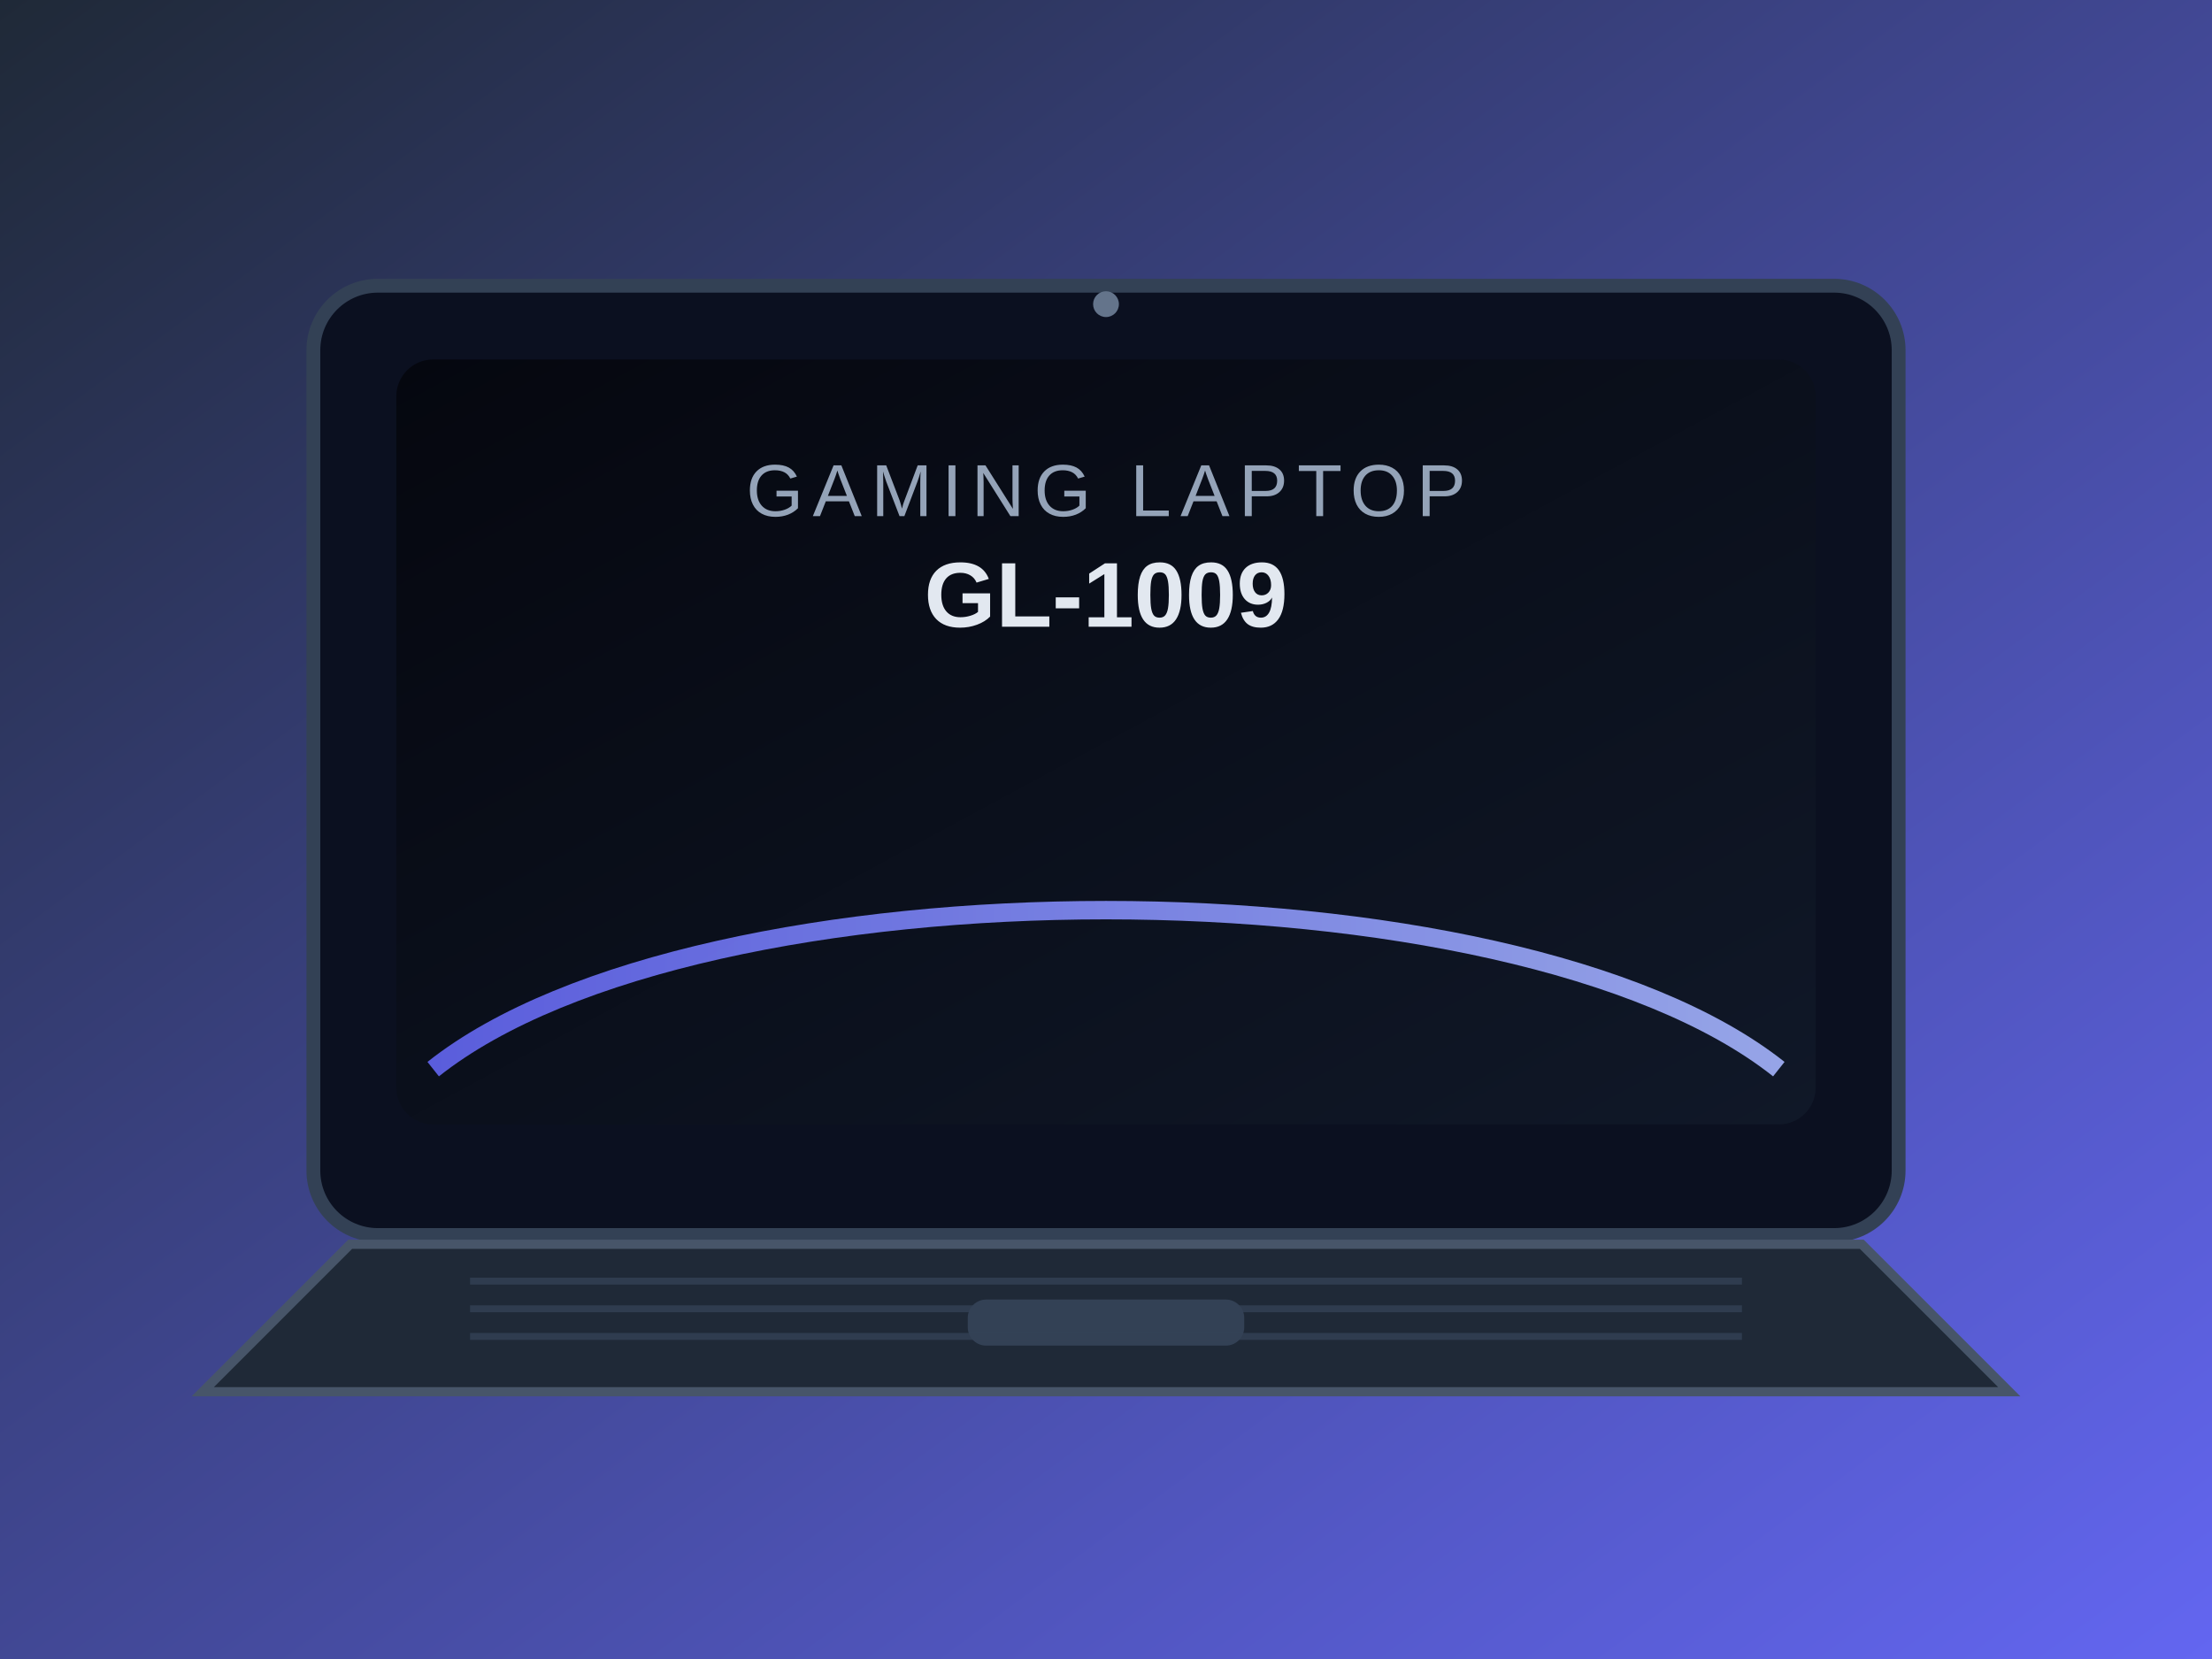
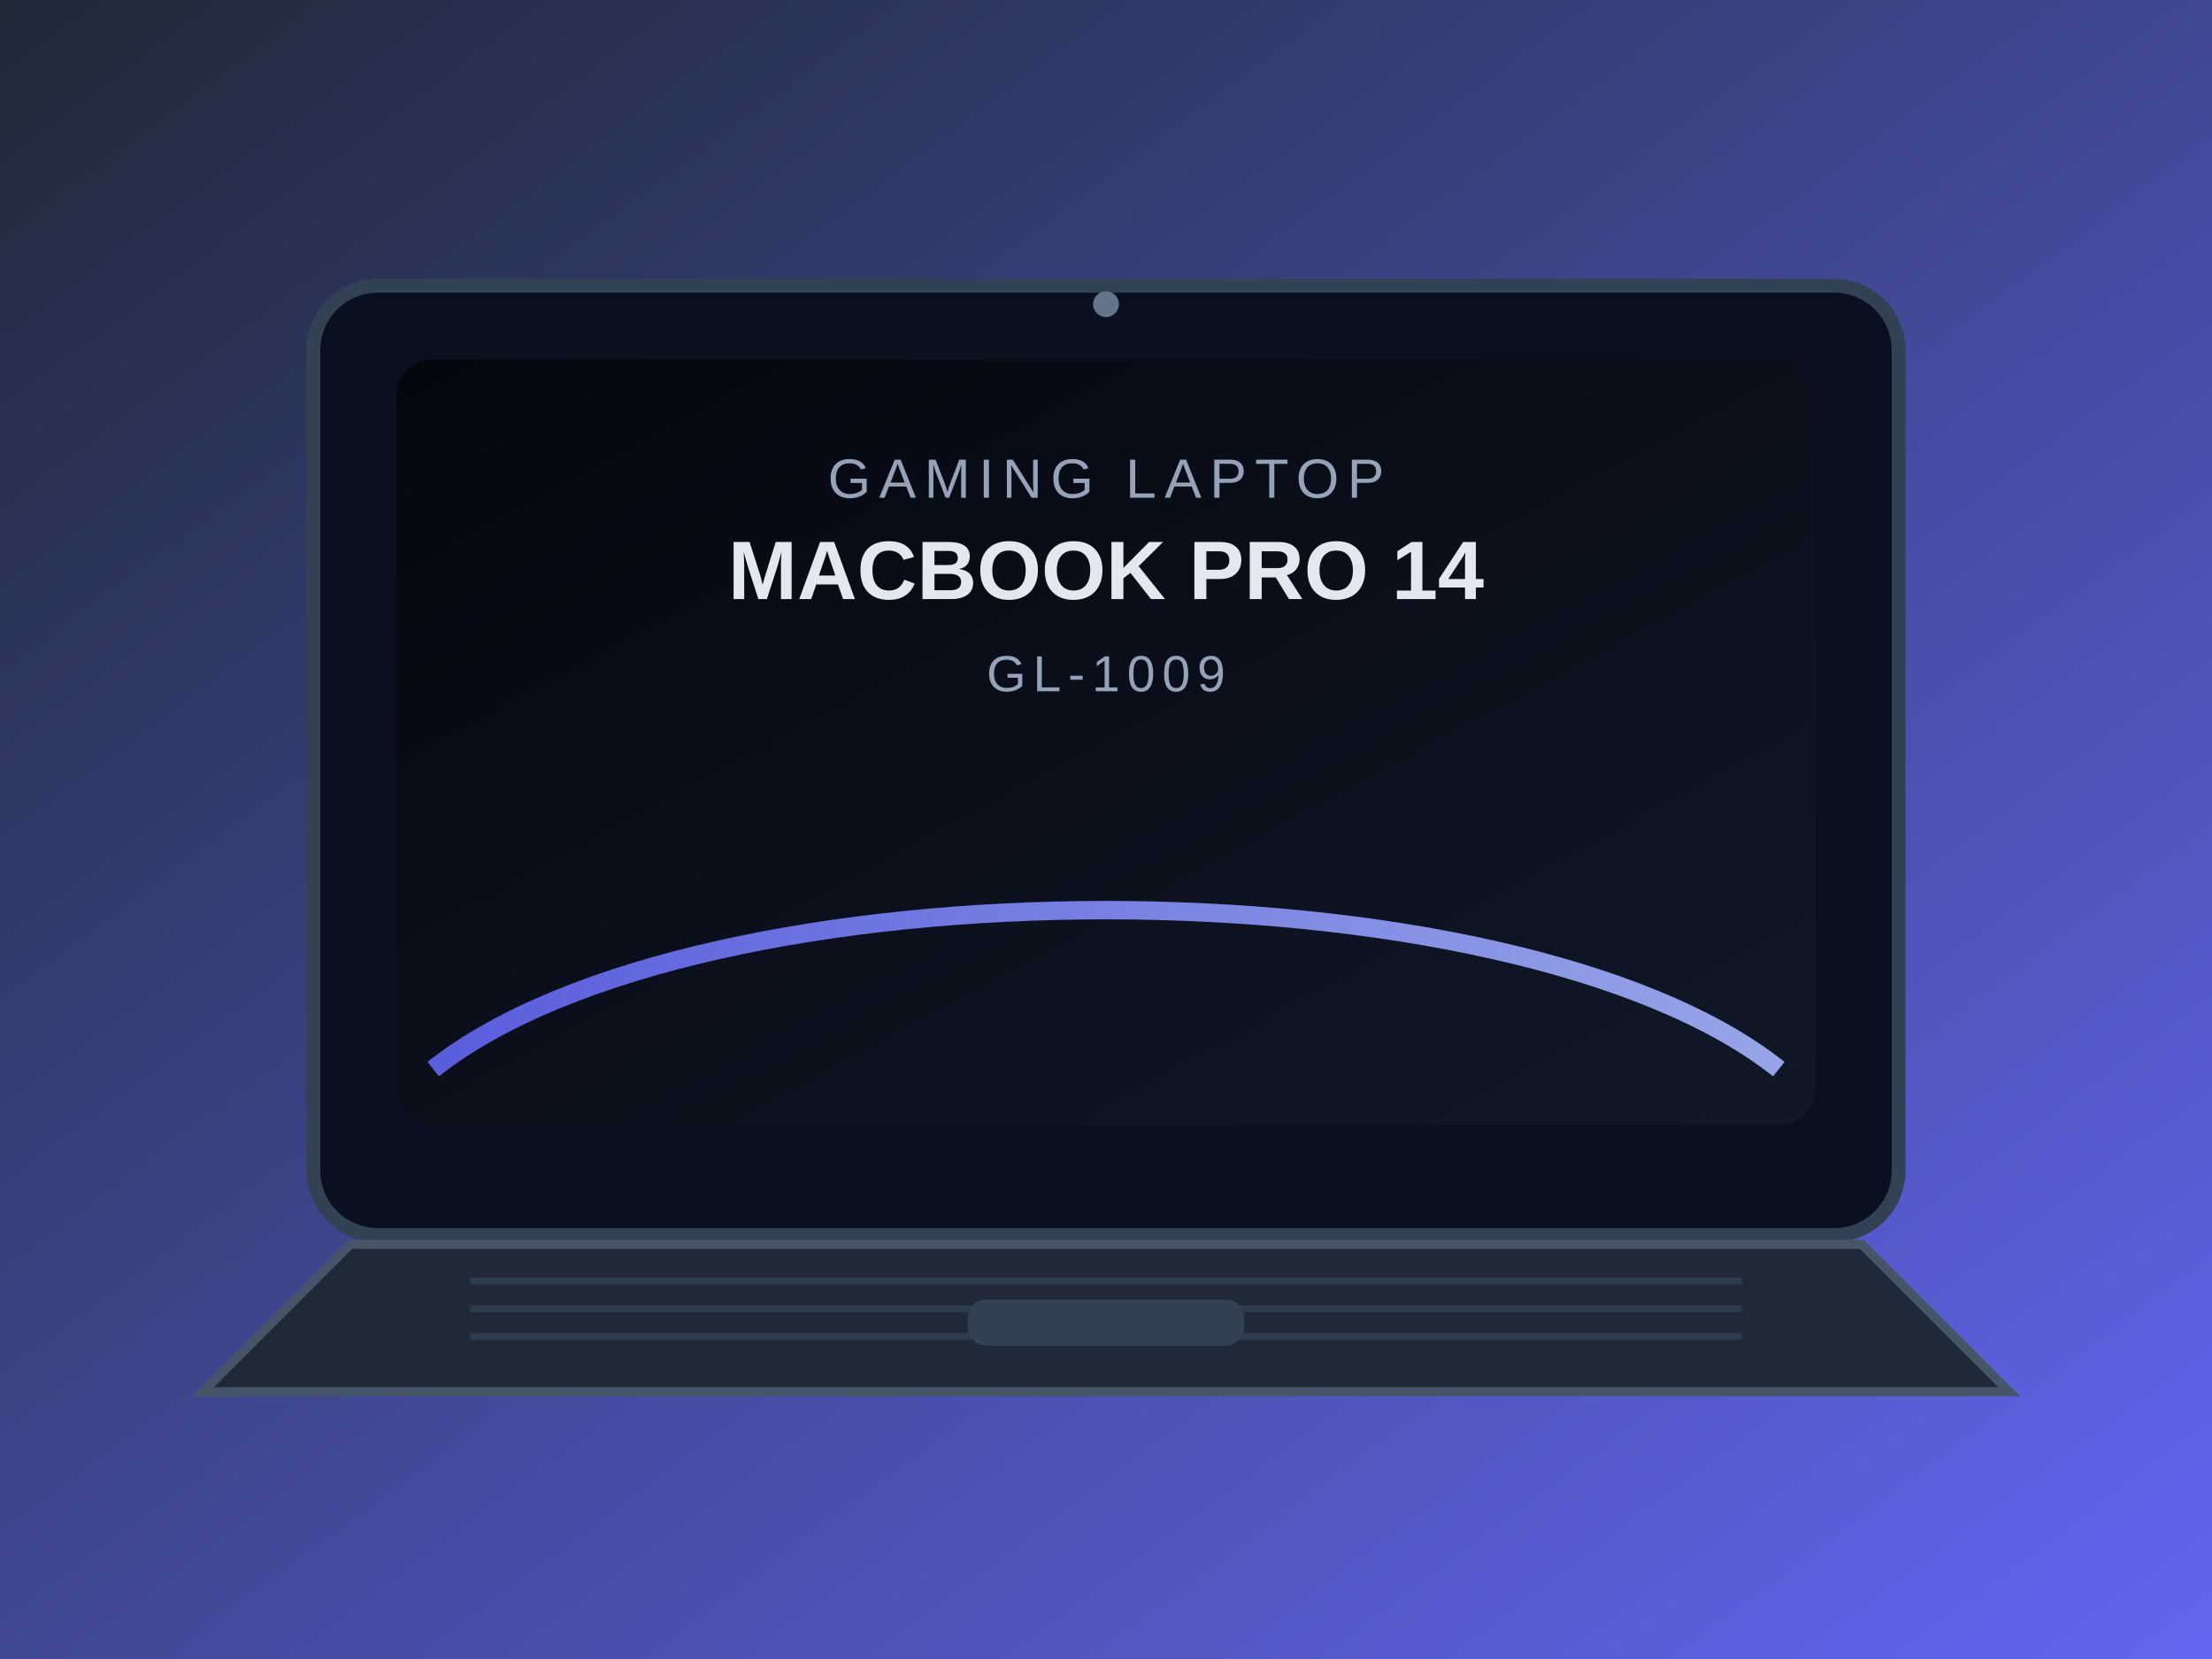
<svg xmlns="http://www.w3.org/2000/svg" width="480" height="360" viewBox="0 0 480 360" role="img" aria-labelledby="title desc">
  <defs>
    <linearGradient id="bg" x1="0" y1="0" x2="1" y2="1">
      <stop offset="0%" stop-color="#1f2937" />
      <stop offset="100%" stop-color="#6366f1" />
    </linearGradient>
    <linearGradient id="screen" x1="0" y1="0" x2="1" y2="1">
      <stop offset="0%" stop-color="#05070f" />
      <stop offset="100%" stop-color="#101828" />
    </linearGradient>
    <linearGradient id="glow" x1="0" y1="0" x2="1" y2="0">
      <stop offset="0%" stop-color="#6366f1" />
      <stop offset="100%" stop-color="#a5b4fc" />
    </linearGradient>
  </defs>
  <rect x="0" y="0" width="480" height="360" fill="url(#bg)" />
  <rect x="68" y="62" width="344" height="206" rx="14" fill="#0b1020" stroke="#334155" stroke-width="3" />
  <rect x="86" y="78" width="308" height="166" rx="8" fill="url(#screen)" />
  <path d="M94 232 C152 186, 328 186, 386 232" fill="none" stroke="url(#glow)" stroke-width="4" opacity="0.9" />
  <path d="M76 270 L404 270 L436 302 L44 302 Z" fill="#1f2937" stroke="#475569" stroke-width="2" />
  <rect x="210" y="282" width="60" height="10" rx="4" fill="#334155" />
  <g stroke="#334155" stroke-width="1.5" opacity="0.8">
    <line x1="102" y1="278" x2="378" y2="278" />
    <line x1="102" y1="284" x2="378" y2="284" />
    <line x1="102" y1="290" x2="378" y2="290" />
  </g>
-   <text x="240" y="112" text-anchor="middle" fill="#94a3b8" font-family="Arial, Helvetica, sans-serif" font-size="16" letter-spacing="2">GAMING LAPTOP</text>
-   <text x="240" y="136" text-anchor="middle" fill="#e2e8f0" font-family="Arial, Helvetica, sans-serif" font-size="20" font-weight="700">GL-1009</text>
+   <text x="240" y="108" text-anchor="middle" fill="#94a3b8" font-family="Arial, Helvetica, sans-serif" font-size="12" letter-spacing="1.8">GAMING LAPTOP</text>
+   <text x="240" y="130" text-anchor="middle" fill="#e2e8f0" font-family="Arial, Helvetica, sans-serif" font-size="18" font-weight="700">MACBOOK PRO 14</text>
+   <text x="240" y="150" text-anchor="middle" fill="#94a3b8" font-family="Arial, Helvetica, sans-serif" font-size="11" letter-spacing="1.5">GL-1009</text>
  <circle cx="240" cy="66" r="2.8" fill="#64748b" />
</svg>
